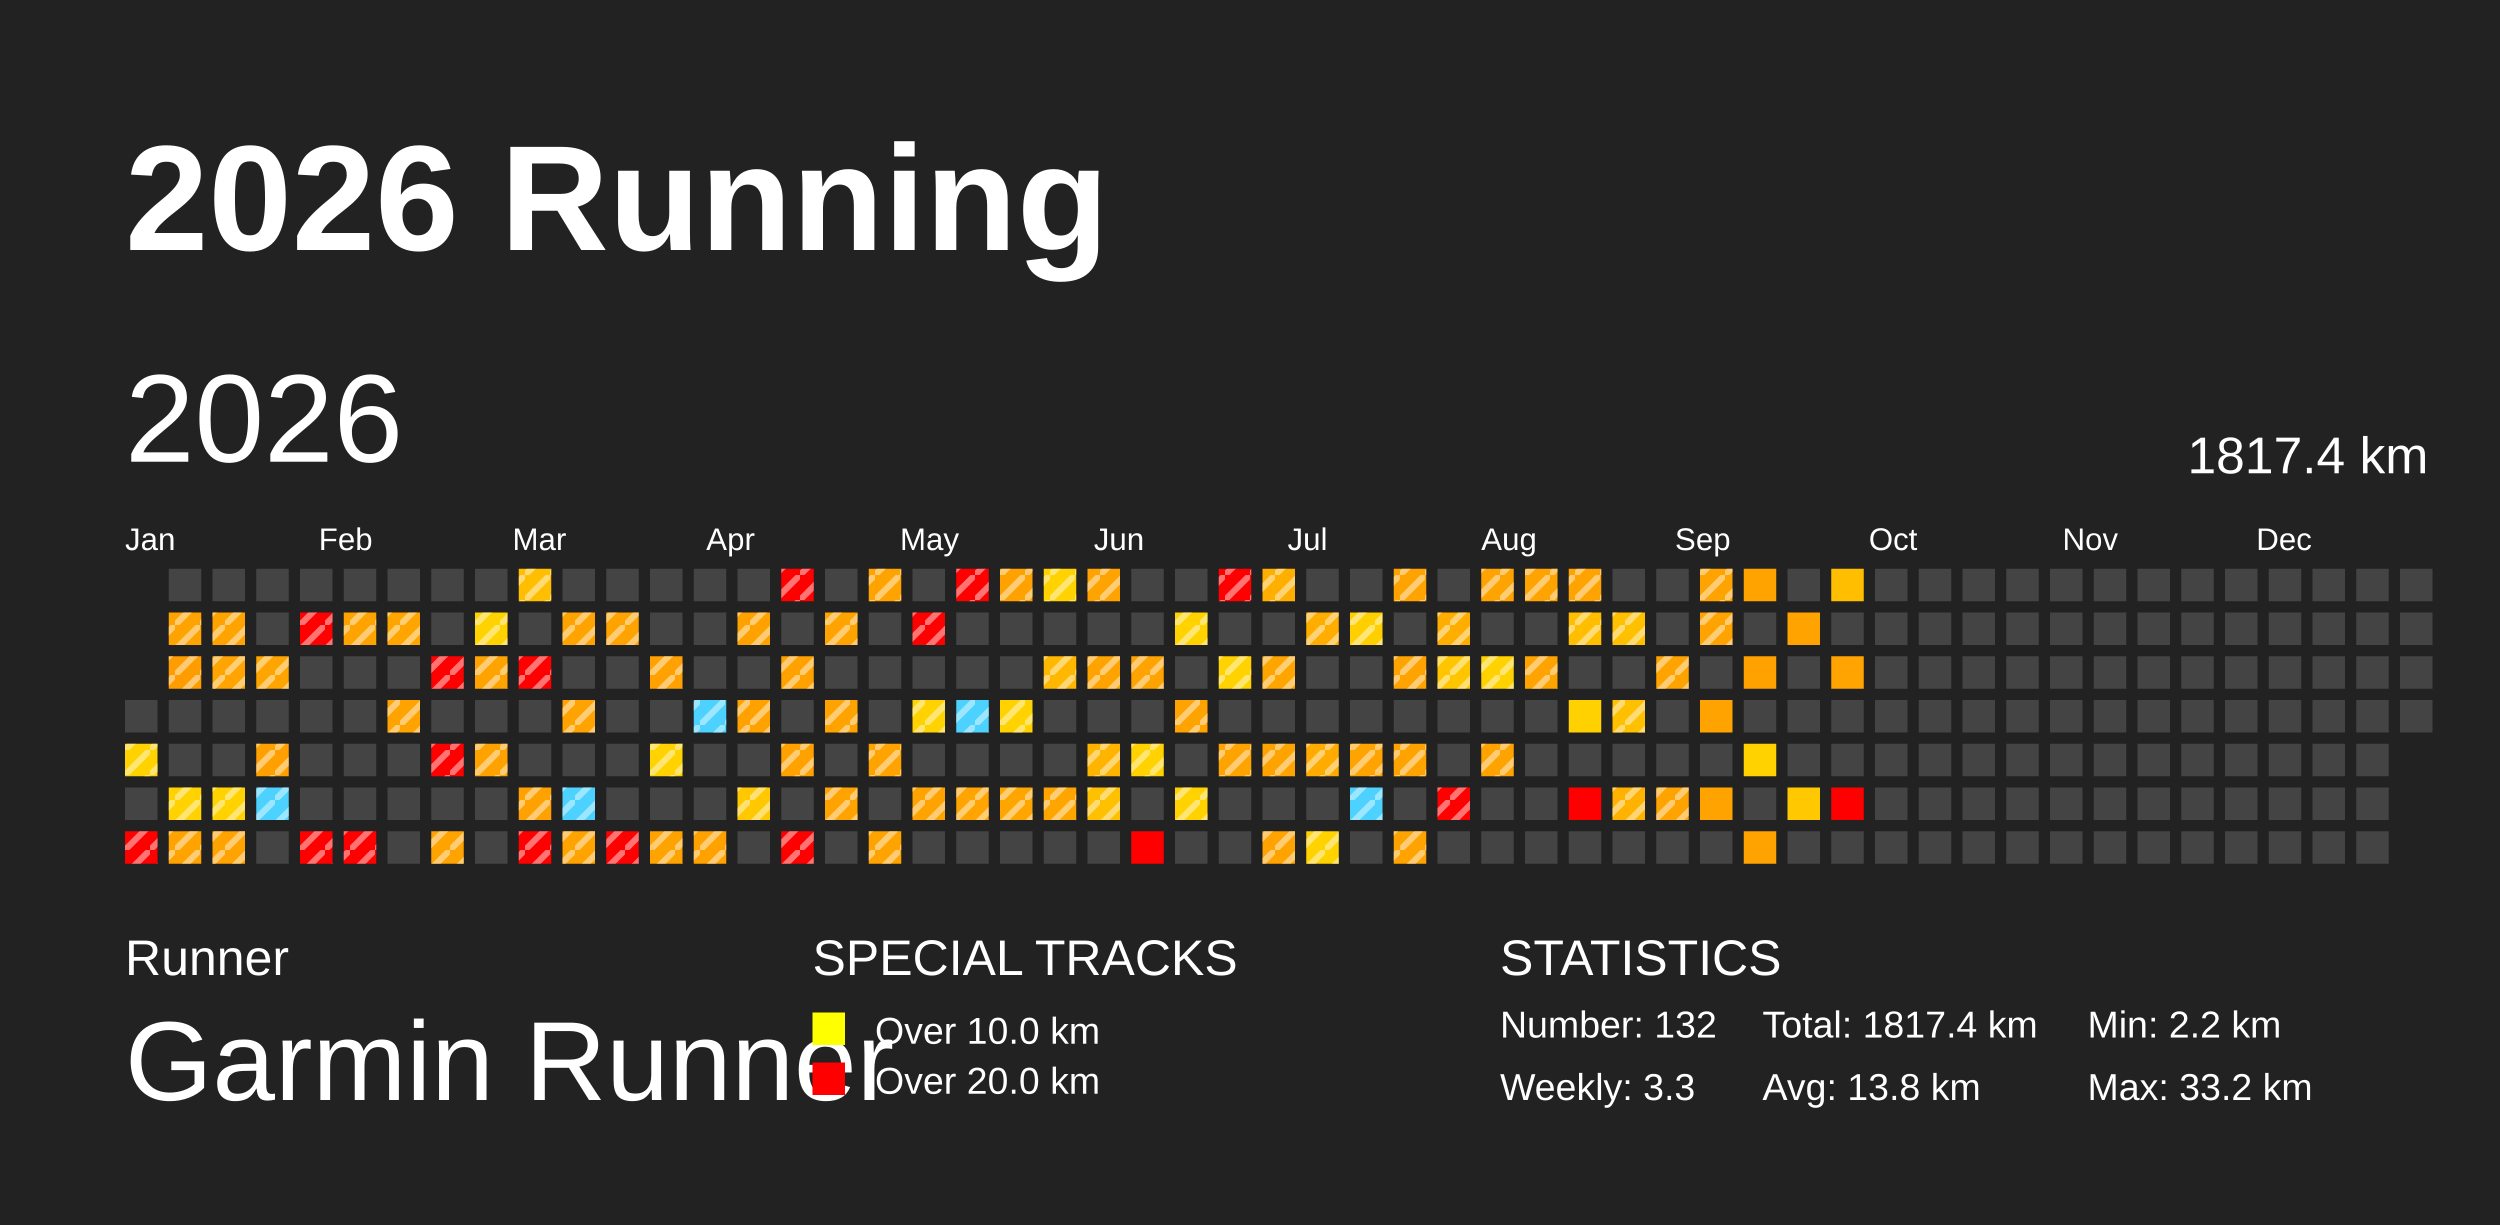
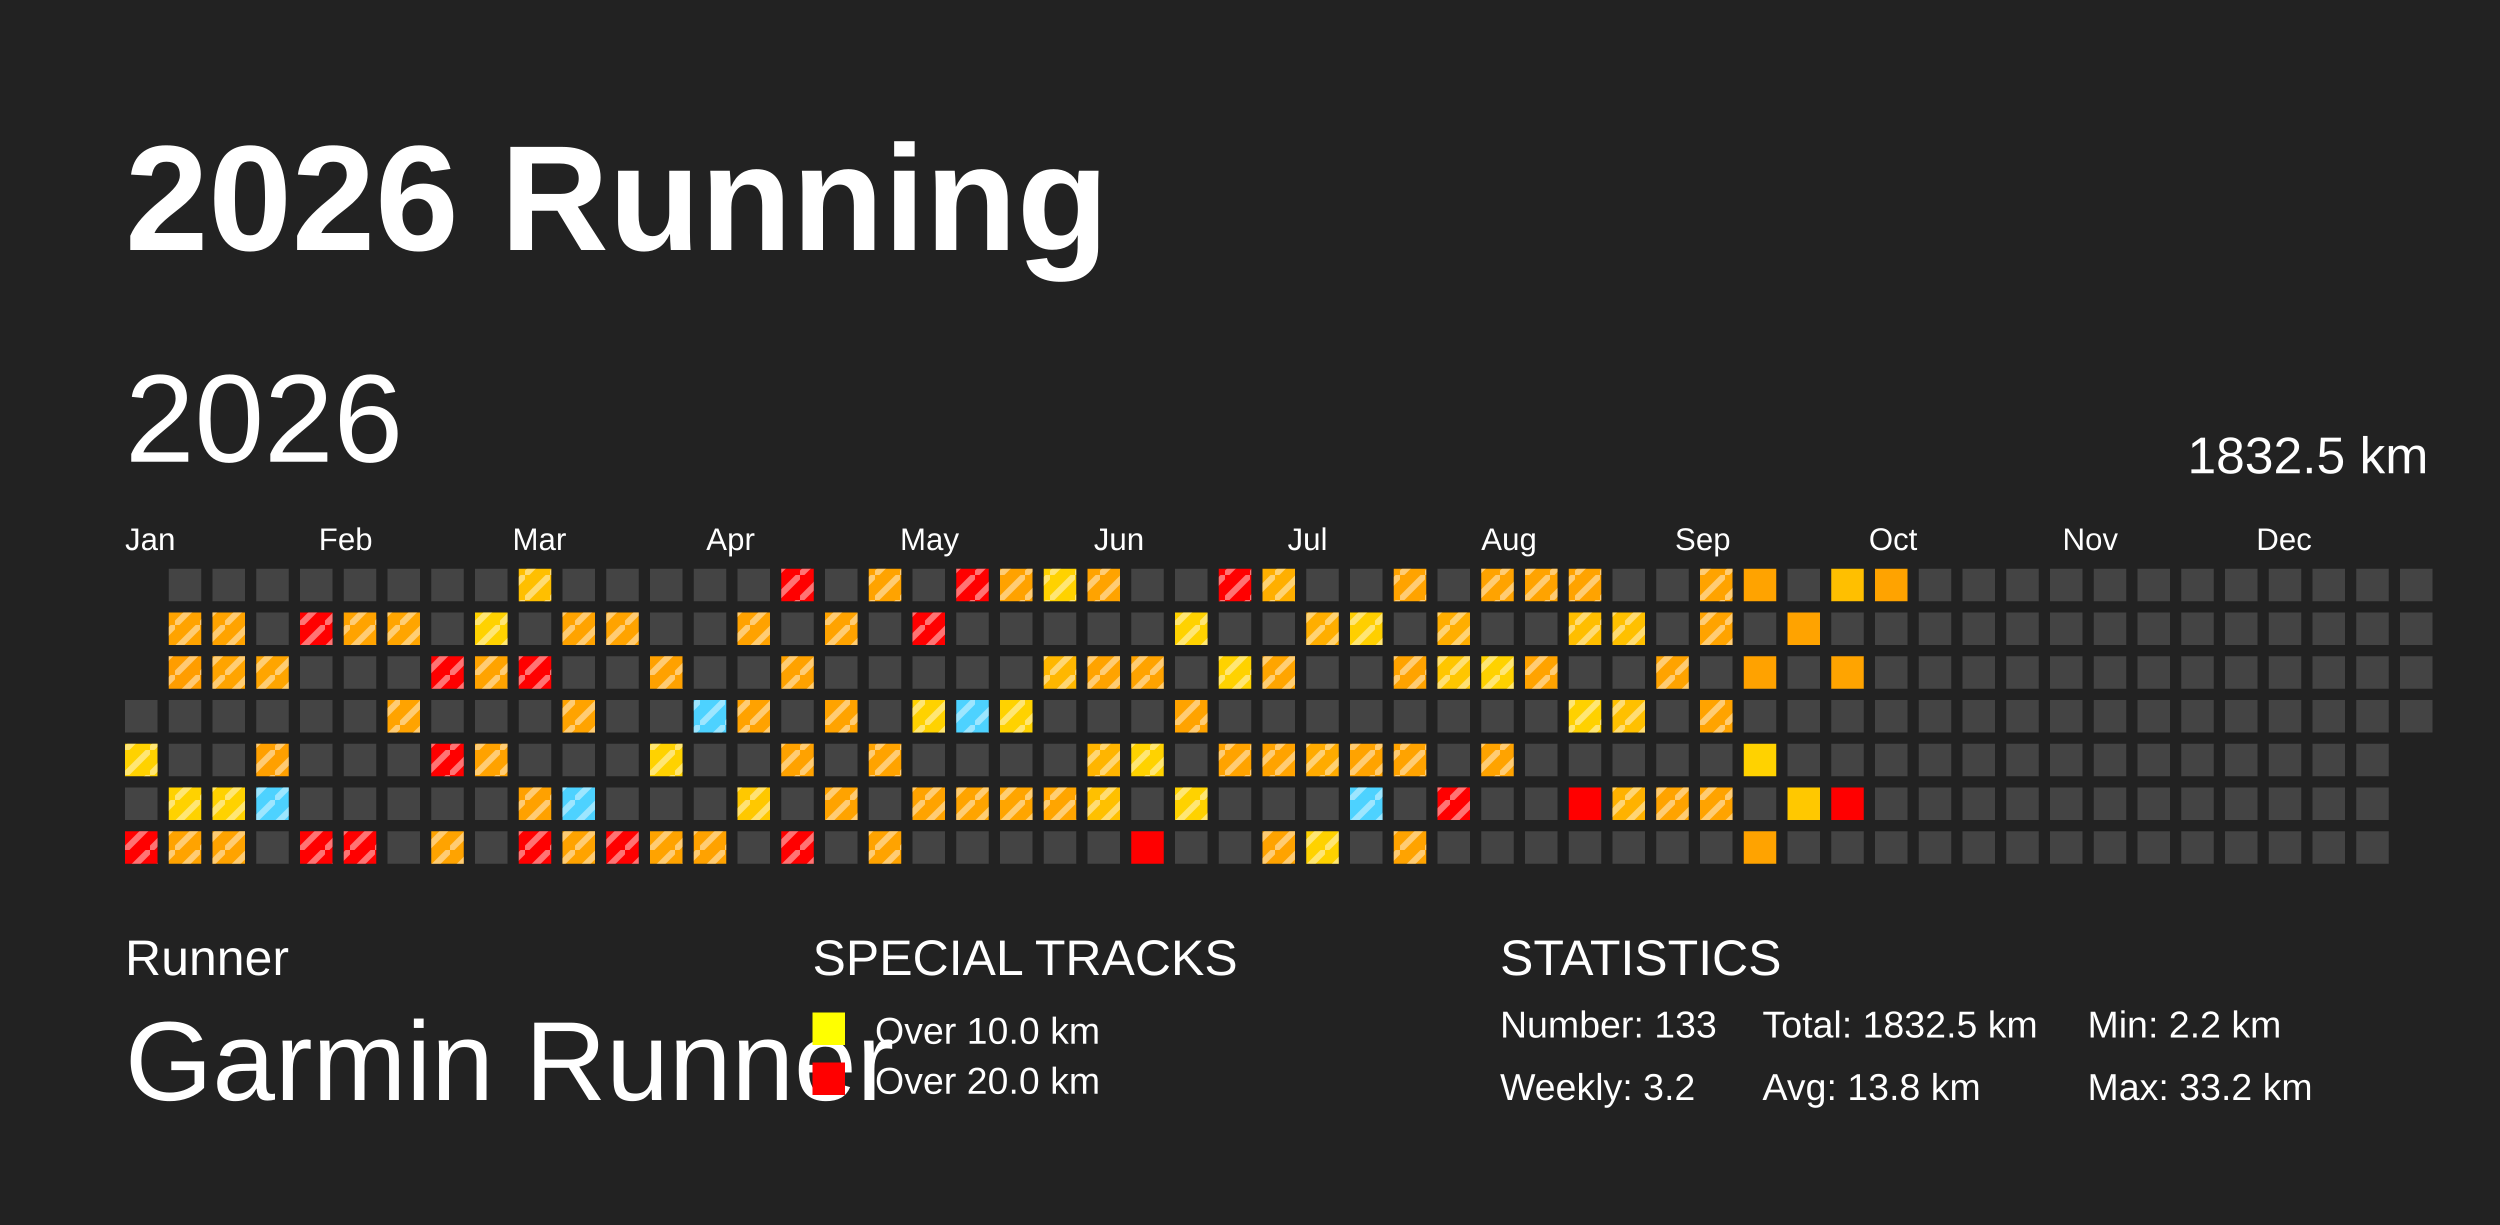
<svg xmlns="http://www.w3.org/2000/svg" baseProfile="full" height="98mm" version="1.1" viewBox="0,0,200,98" width="200mm">
  <defs>
    <pattern height="2" id="indoor-stripe" patternUnits="userSpaceOnUse" width="2">
      <line stroke="white" stroke-opacity="0.45" stroke-width="0.5" x1="0" x2="2" y1="2" y2="0" />
    </pattern>
  </defs>
  <rect fill="#222222" height="98" width="200" x="0" y="0" />
  <text fill="#FFFFFF" style="font-size:12px; font-family:Arial; font-weight:bold;" x="10" y="20">2026 Running</text>
  <text fill="#FFFFFF" style="font-size:4px; font-family:Arial" x="10" y="78">Runner</text>
  <text fill="#FFFFFF" style="font-size:9px; font-family:Arial" x="10" y="88">Garmin Runner</text>
  <text fill="#FFFFFF" style="font-size:4px; font-family:Arial" x="65" y="78">SPECIAL TRACKS</text>
  <rect fill="yellow" height="2.6" width="2.6" x="65" y="81" />
  <text fill="#FFFFFF" style="font-size:3px; font-family:Arial" x="70" y="83.5">Over 10.0 km</text>
  <rect fill="red" height="2.6" width="2.6" x="65" y="85" />
  <text fill="#FFFFFF" style="font-size:3px; font-family:Arial" x="70" y="87.5">Over 20.0 km</text>
  <text fill="#FFFFFF" style="font-size:4px; font-family:Arial" x="120" y="78">STATISTICS</text>
-   <text fill="#FFFFFF" style="font-size:3px; font-family:Arial" x="120" y="83">Number: 132</text>
-   <text fill="#FFFFFF" style="font-size:3px; font-family:Arial" x="120" y="88">Weekly: 3.3</text>
-   <text fill="#FFFFFF" style="font-size:3px; font-family:Arial" x="141" y="83">Total: 1817.4 km</text>
+   <text fill="#FFFFFF" style="font-size:3px; font-family:Arial" x="120" y="83">Number: 133</text>
+   <text fill="#FFFFFF" style="font-size:3px; font-family:Arial" x="120" y="88">Weekly: 3.2</text>
+   <text fill="#FFFFFF" style="font-size:3px; font-family:Arial" x="141" y="83">Total: 1832.5 km</text>
  <text fill="#FFFFFF" style="font-size:3px; font-family:Arial" x="141" y="88">Avg: 13.8 km</text>
  <text fill="#FFFFFF" style="font-size:3px; font-family:Arial" x="167" y="83">Min: 2.2 km</text>
  <text fill="#FFFFFF" style="font-size:3px; font-family:Arial" x="167" y="88">Max: 33.2 km</text>
  <text dominant-baseline="hanging" fill="#FFFFFF" style="font-size:10.0px; font-family:Arial;" x="10" y="30">2026</text>
-   <text dominant-baseline="hanging" fill="#FFFFFF" style="font-size:4.125px; font-family:Arial;" x="175" y="35">1817.4 km</text>
+   <text dominant-baseline="hanging" fill="#FFFFFF" style="font-size:4.125px; font-family:Arial;" x="175" y="35">1832.5 km</text>
  <text fill="#FFFFFF" style="font-size:2.5px; font-family:Arial" x="10.0" y="44">Jan</text>
  <text fill="#FFFFFF" style="font-size:2.5px; font-family:Arial" x="25.5" y="44">Feb</text>
  <text fill="#FFFFFF" style="font-size:2.5px; font-family:Arial" x="41.0" y="44">Mar</text>
  <text fill="#FFFFFF" style="font-size:2.5px; font-family:Arial" x="56.5" y="44">Apr</text>
  <text fill="#FFFFFF" style="font-size:2.5px; font-family:Arial" x="72.0" y="44">May</text>
  <text fill="#FFFFFF" style="font-size:2.5px; font-family:Arial" x="87.5" y="44">Jun</text>
  <text fill="#FFFFFF" style="font-size:2.5px; font-family:Arial" x="103.0" y="44">Jul</text>
  <text fill="#FFFFFF" style="font-size:2.5px; font-family:Arial" x="118.5" y="44">Aug</text>
  <text fill="#FFFFFF" style="font-size:2.5px; font-family:Arial" x="134.0" y="44">Sep</text>
  <text fill="#FFFFFF" style="font-size:2.5px; font-family:Arial" x="149.5" y="44">Oct</text>
  <text fill="#FFFFFF" style="font-size:2.5px; font-family:Arial" x="165.0" y="44">Nov</text>
  <text fill="#FFFFFF" style="font-size:2.5px; font-family:Arial" x="180.5" y="44">Dec</text>
  <rect fill="#444444" height="2.6" width="2.6" x="10.0" y="56.0" />
  <rect fill="#ffd200" height="2.6" width="2.6" x="10.0" y="59.5" />
  <rect fill="url(#indoor-stripe)" height="2.6" style="pointer-events: none;" width="2.6" x="10.0" y="59.5" />
  <rect fill="#444444" height="2.6" width="2.6" x="10.0" y="63.0" />
  <rect fill="red" height="2.6" width="2.6" x="10.0" y="66.5" />
  <rect fill="url(#indoor-stripe)" height="2.6" style="pointer-events: none;" width="2.6" x="10.0" y="66.5" />
  <rect fill="#444444" height="2.6" width="2.6" x="13.5" y="45.5" />
  <rect fill="#ffa300" height="2.6" width="2.6" x="13.5" y="49.0" />
  <rect fill="url(#indoor-stripe)" height="2.6" style="pointer-events: none;" width="2.6" x="13.5" y="49.0" />
  <rect fill="#ff9d00" height="2.6" width="2.6" x="13.5" y="52.5" />
  <rect fill="url(#indoor-stripe)" height="2.6" style="pointer-events: none;" width="2.6" x="13.5" y="52.5" />
  <rect fill="#444444" height="2.6" width="2.6" x="13.5" y="56.0" />
  <rect fill="#444444" height="2.6" width="2.6" x="13.5" y="59.5" />
  <rect fill="#ffd200" height="2.6" width="2.6" x="13.5" y="63.0" />
  <rect fill="url(#indoor-stripe)" height="2.6" style="pointer-events: none;" width="2.6" x="13.5" y="63.0" />
  <rect fill="#ffa300" height="2.6" width="2.6" x="13.5" y="66.5" />
  <rect fill="url(#indoor-stripe)" height="2.6" style="pointer-events: none;" width="2.6" x="13.5" y="66.5" />
  <rect fill="#444444" height="2.6" width="2.6" x="17.0" y="45.5" />
  <rect fill="#ffa300" height="2.6" width="2.6" x="17.0" y="49.0" />
  <rect fill="url(#indoor-stripe)" height="2.6" style="pointer-events: none;" width="2.6" x="17.0" y="49.0" />
  <rect fill="#ffa400" height="2.6" width="2.6" x="17.0" y="52.5" />
  <rect fill="url(#indoor-stripe)" height="2.6" style="pointer-events: none;" width="2.6" x="17.0" y="52.5" />
  <rect fill="#444444" height="2.6" width="2.6" x="17.0" y="56.0" />
  <rect fill="#444444" height="2.6" width="2.6" x="17.0" y="59.5" />
  <rect fill="#ffd200" height="2.6" width="2.6" x="17.0" y="63.0" />
  <rect fill="url(#indoor-stripe)" height="2.6" style="pointer-events: none;" width="2.6" x="17.0" y="63.0" />
  <rect fill="#ffa300" height="2.6" width="2.6" x="17.0" y="66.5" />
  <rect fill="url(#indoor-stripe)" height="2.6" style="pointer-events: none;" width="2.6" x="17.0" y="66.5" />
  <rect fill="#444444" height="2.6" width="2.6" x="20.5" y="45.5" />
  <rect fill="#444444" height="2.6" width="2.6" x="20.5" y="49.0" />
  <rect fill="#ffa500" height="2.6" width="2.6" x="20.5" y="52.5" />
  <rect fill="url(#indoor-stripe)" height="2.6" style="pointer-events: none;" width="2.6" x="20.5" y="52.5" />
  <rect fill="#444444" height="2.6" width="2.6" x="20.5" y="56.0" />
  <rect fill="#ffa000" height="2.6" width="2.6" x="20.5" y="59.5" />
  <rect fill="url(#indoor-stripe)" height="2.6" style="pointer-events: none;" width="2.6" x="20.5" y="59.5" />
  <rect fill="#4dd2ff" height="2.6" width="2.6" x="20.5" y="63.0" />
  <rect fill="url(#indoor-stripe)" height="2.6" style="pointer-events: none;" width="2.6" x="20.5" y="63.0" />
  <rect fill="#444444" height="2.6" width="2.6" x="20.5" y="66.5" />
  <rect fill="#444444" height="2.6" width="2.6" x="24.0" y="45.5" />
  <rect fill="red" height="2.6" width="2.6" x="24.0" y="49.0" />
  <rect fill="url(#indoor-stripe)" height="2.6" style="pointer-events: none;" width="2.6" x="24.0" y="49.0" />
  <rect fill="#444444" height="2.6" width="2.6" x="24.0" y="52.5" />
  <rect fill="#444444" height="2.6" width="2.6" x="24.0" y="56.0" />
  <rect fill="#444444" height="2.6" width="2.6" x="24.0" y="59.5" />
  <rect fill="#444444" height="2.6" width="2.6" x="24.0" y="63.0" />
  <rect fill="red" height="2.6" width="2.6" x="24.0" y="66.5" />
  <rect fill="url(#indoor-stripe)" height="2.6" style="pointer-events: none;" width="2.6" x="24.0" y="66.5" />
  <rect fill="#444444" height="2.6" width="2.6" x="27.5" y="45.5" />
  <rect fill="#ffa300" height="2.6" width="2.6" x="27.5" y="49.0" />
  <rect fill="url(#indoor-stripe)" height="2.6" style="pointer-events: none;" width="2.6" x="27.5" y="49.0" />
  <rect fill="#444444" height="2.6" width="2.6" x="27.5" y="52.5" />
  <rect fill="#444444" height="2.6" width="2.6" x="27.5" y="56.0" />
  <rect fill="#444444" height="2.6" width="2.6" x="27.5" y="59.5" />
  <rect fill="#444444" height="2.6" width="2.6" x="27.5" y="63.0" />
  <rect fill="red" height="2.6" width="2.6" x="27.5" y="66.5" />
  <rect fill="url(#indoor-stripe)" height="2.6" style="pointer-events: none;" width="2.6" x="27.5" y="66.5" />
  <rect fill="#444444" height="2.6" width="2.6" x="31.0" y="45.5" />
  <rect fill="#ffa500" height="2.6" width="2.6" x="31.0" y="49.0" />
  <rect fill="url(#indoor-stripe)" height="2.6" style="pointer-events: none;" width="2.6" x="31.0" y="49.0" />
  <rect fill="#444444" height="2.6" width="2.6" x="31.0" y="52.5" />
  <rect fill="#ffa300" height="2.6" width="2.6" x="31.0" y="56.0" />
  <rect fill="url(#indoor-stripe)" height="2.6" style="pointer-events: none;" width="2.6" x="31.0" y="56.0" />
  <rect fill="#444444" height="2.6" width="2.6" x="31.0" y="59.5" />
  <rect fill="#444444" height="2.6" width="2.6" x="31.0" y="63.0" />
  <rect fill="#444444" height="2.6" width="2.6" x="31.0" y="66.5" />
  <rect fill="#444444" height="2.6" width="2.6" x="34.5" y="45.5" />
  <rect fill="#444444" height="2.6" width="2.6" x="34.5" y="49.0" />
  <rect fill="red" height="2.6" width="2.6" x="34.5" y="52.5" />
  <rect fill="url(#indoor-stripe)" height="2.6" style="pointer-events: none;" width="2.6" x="34.5" y="52.5" />
  <rect fill="#444444" height="2.6" width="2.6" x="34.5" y="56.0" />
  <rect fill="red" height="2.6" width="2.6" x="34.5" y="59.5" />
  <rect fill="url(#indoor-stripe)" height="2.6" style="pointer-events: none;" width="2.6" x="34.5" y="59.5" />
  <rect fill="#444444" height="2.6" width="2.6" x="34.5" y="63.0" />
  <rect fill="#ffa300" height="2.6" width="2.6" x="34.5" y="66.5" />
  <rect fill="url(#indoor-stripe)" height="2.6" style="pointer-events: none;" width="2.6" x="34.5" y="66.5" />
  <rect fill="#444444" height="2.6" width="2.6" x="38.0" y="45.5" />
  <rect fill="#ffd200" height="2.6" width="2.6" x="38.0" y="49.0" />
  <rect fill="url(#indoor-stripe)" height="2.6" style="pointer-events: none;" width="2.6" x="38.0" y="49.0" />
  <rect fill="#ffa300" height="2.6" width="2.6" x="38.0" y="52.5" />
  <rect fill="url(#indoor-stripe)" height="2.6" style="pointer-events: none;" width="2.6" x="38.0" y="52.5" />
  <rect fill="#444444" height="2.6" width="2.6" x="38.0" y="56.0" />
  <rect fill="#ffa200" height="2.6" width="2.6" x="38.0" y="59.5" />
  <rect fill="url(#indoor-stripe)" height="2.6" style="pointer-events: none;" width="2.6" x="38.0" y="59.5" />
  <rect fill="#444444" height="2.6" width="2.6" x="38.0" y="63.0" />
  <rect fill="#444444" height="2.6" width="2.6" x="38.0" y="66.5" />
  <rect fill="#ffbf00" height="2.6" width="2.6" x="41.5" y="45.5" />
  <rect fill="url(#indoor-stripe)" height="2.6" style="pointer-events: none;" width="2.6" x="41.5" y="45.5" />
  <rect fill="#444444" height="2.6" width="2.6" x="41.5" y="49.0" />
  <rect fill="red" height="2.6" width="2.6" x="41.5" y="52.5" />
  <rect fill="url(#indoor-stripe)" height="2.6" style="pointer-events: none;" width="2.6" x="41.5" y="52.5" />
  <rect fill="#444444" height="2.6" width="2.6" x="41.5" y="56.0" />
  <rect fill="#444444" height="2.6" width="2.6" x="41.5" y="59.5" />
  <rect fill="#ffa100" height="2.6" width="2.6" x="41.5" y="63.0" />
  <rect fill="url(#indoor-stripe)" height="2.6" style="pointer-events: none;" width="2.6" x="41.5" y="63.0" />
  <rect fill="red" height="2.6" width="2.6" x="41.5" y="66.5" />
  <rect fill="url(#indoor-stripe)" height="2.6" style="pointer-events: none;" width="2.6" x="41.5" y="66.5" />
  <rect fill="#444444" height="2.6" width="2.6" x="45.0" y="45.5" />
  <rect fill="#ffa300" height="2.6" width="2.6" x="45.0" y="49.0" />
  <rect fill="url(#indoor-stripe)" height="2.6" style="pointer-events: none;" width="2.6" x="45.0" y="49.0" />
  <rect fill="#444444" height="2.6" width="2.6" x="45.0" y="52.5" />
  <rect fill="#ffa300" height="2.6" width="2.6" x="45.0" y="56.0" />
  <rect fill="url(#indoor-stripe)" height="2.6" style="pointer-events: none;" width="2.6" x="45.0" y="56.0" />
  <rect fill="#444444" height="2.6" width="2.6" x="45.0" y="59.5" />
  <rect fill="#4dd2ff" height="2.6" width="2.6" x="45.0" y="63.0" />
  <rect fill="url(#indoor-stripe)" height="2.6" style="pointer-events: none;" width="2.6" x="45.0" y="63.0" />
  <rect fill="#ffa300" height="2.6" width="2.6" x="45.0" y="66.5" />
  <rect fill="url(#indoor-stripe)" height="2.6" style="pointer-events: none;" width="2.6" x="45.0" y="66.5" />
  <rect fill="#444444" height="2.6" width="2.6" x="48.5" y="45.5" />
  <rect fill="#ffa300" height="2.6" width="2.6" x="48.5" y="49.0" />
  <rect fill="url(#indoor-stripe)" height="2.6" style="pointer-events: none;" width="2.6" x="48.5" y="49.0" />
  <rect fill="#444444" height="2.6" width="2.6" x="48.5" y="52.5" />
  <rect fill="#444444" height="2.6" width="2.6" x="48.5" y="56.0" />
  <rect fill="#444444" height="2.6" width="2.6" x="48.5" y="59.5" />
  <rect fill="#444444" height="2.6" width="2.6" x="48.5" y="63.0" />
  <rect fill="red" height="2.6" width="2.6" x="48.5" y="66.5" />
  <rect fill="url(#indoor-stripe)" height="2.6" style="pointer-events: none;" width="2.6" x="48.5" y="66.5" />
  <rect fill="#444444" height="2.6" width="2.6" x="52.0" y="45.5" />
  <rect fill="#444444" height="2.6" width="2.6" x="52.0" y="49.0" />
  <rect fill="#ffa100" height="2.6" width="2.6" x="52.0" y="52.5" />
  <rect fill="url(#indoor-stripe)" height="2.6" style="pointer-events: none;" width="2.6" x="52.0" y="52.5" />
  <rect fill="#444444" height="2.6" width="2.6" x="52.0" y="56.0" />
  <rect fill="#ffd200" height="2.6" width="2.6" x="52.0" y="59.5" />
  <rect fill="url(#indoor-stripe)" height="2.6" style="pointer-events: none;" width="2.6" x="52.0" y="59.5" />
  <rect fill="#444444" height="2.6" width="2.6" x="52.0" y="63.0" />
  <rect fill="#ffa300" height="2.6" width="2.6" x="52.0" y="66.5" />
  <rect fill="url(#indoor-stripe)" height="2.6" style="pointer-events: none;" width="2.6" x="52.0" y="66.5" />
  <rect fill="#444444" height="2.6" width="2.6" x="55.5" y="45.5" />
  <rect fill="#444444" height="2.6" width="2.6" x="55.5" y="49.0" />
  <rect fill="#444444" height="2.6" width="2.6" x="55.5" y="52.5" />
  <rect fill="#4dd2ff" height="2.6" width="2.6" x="55.5" y="56.0" />
  <rect fill="url(#indoor-stripe)" height="2.6" style="pointer-events: none;" width="2.6" x="55.5" y="56.0" />
  <rect fill="#444444" height="2.6" width="2.6" x="55.5" y="59.5" />
  <rect fill="#444444" height="2.6" width="2.6" x="55.5" y="63.0" />
  <rect fill="#ffa200" height="2.6" width="2.6" x="55.5" y="66.5" />
  <rect fill="url(#indoor-stripe)" height="2.6" style="pointer-events: none;" width="2.6" x="55.5" y="66.5" />
  <rect fill="#444444" height="2.6" width="2.6" x="59.0" y="45.5" />
  <rect fill="#ffa200" height="2.6" width="2.6" x="59.0" y="49.0" />
  <rect fill="url(#indoor-stripe)" height="2.6" style="pointer-events: none;" width="2.6" x="59.0" y="49.0" />
  <rect fill="#444444" height="2.6" width="2.6" x="59.0" y="52.5" />
  <rect fill="#ffa200" height="2.6" width="2.6" x="59.0" y="56.0" />
  <rect fill="url(#indoor-stripe)" height="2.6" style="pointer-events: none;" width="2.6" x="59.0" y="56.0" />
  <rect fill="#444444" height="2.6" width="2.6" x="59.0" y="59.5" />
  <rect fill="#ffc800" height="2.6" width="2.6" x="59.0" y="63.0" />
  <rect fill="url(#indoor-stripe)" height="2.6" style="pointer-events: none;" width="2.6" x="59.0" y="63.0" />
  <rect fill="#444444" height="2.6" width="2.6" x="59.0" y="66.5" />
  <rect fill="red" height="2.6" width="2.6" x="62.5" y="45.5" />
  <rect fill="url(#indoor-stripe)" height="2.6" style="pointer-events: none;" width="2.6" x="62.5" y="45.5" />
  <rect fill="#444444" height="2.6" width="2.6" x="62.5" y="49.0" />
  <rect fill="#ffa200" height="2.6" width="2.6" x="62.5" y="52.5" />
  <rect fill="url(#indoor-stripe)" height="2.6" style="pointer-events: none;" width="2.6" x="62.5" y="52.5" />
  <rect fill="#444444" height="2.6" width="2.6" x="62.5" y="56.0" />
  <rect fill="#ffa200" height="2.6" width="2.6" x="62.5" y="59.5" />
  <rect fill="url(#indoor-stripe)" height="2.6" style="pointer-events: none;" width="2.6" x="62.5" y="59.5" />
  <rect fill="#444444" height="2.6" width="2.6" x="62.5" y="63.0" />
  <rect fill="red" height="2.6" width="2.6" x="62.5" y="66.5" />
  <rect fill="url(#indoor-stripe)" height="2.6" style="pointer-events: none;" width="2.6" x="62.5" y="66.5" />
  <rect fill="#444444" height="2.6" width="2.6" x="66.0" y="45.5" />
  <rect fill="#ffa300" height="2.6" width="2.6" x="66.0" y="49.0" />
  <rect fill="url(#indoor-stripe)" height="2.6" style="pointer-events: none;" width="2.6" x="66.0" y="49.0" />
  <rect fill="#444444" height="2.6" width="2.6" x="66.0" y="52.5" />
  <rect fill="#ffa300" height="2.6" width="2.6" x="66.0" y="56.0" />
  <rect fill="url(#indoor-stripe)" height="2.6" style="pointer-events: none;" width="2.6" x="66.0" y="56.0" />
  <rect fill="#444444" height="2.6" width="2.6" x="66.0" y="59.5" />
  <rect fill="#ffa300" height="2.6" width="2.6" x="66.0" y="63.0" />
  <rect fill="url(#indoor-stripe)" height="2.6" style="pointer-events: none;" width="2.6" x="66.0" y="63.0" />
  <rect fill="#444444" height="2.6" width="2.6" x="66.0" y="66.5" />
  <rect fill="#ffa300" height="2.6" width="2.6" x="69.5" y="45.5" />
  <rect fill="url(#indoor-stripe)" height="2.6" style="pointer-events: none;" width="2.6" x="69.5" y="45.5" />
  <rect fill="#444444" height="2.6" width="2.6" x="69.5" y="49.0" />
  <rect fill="#444444" height="2.6" width="2.6" x="69.5" y="52.5" />
  <rect fill="#444444" height="2.6" width="2.6" x="69.5" y="56.0" />
  <rect fill="#ffa300" height="2.6" width="2.6" x="69.5" y="59.5" />
  <rect fill="url(#indoor-stripe)" height="2.6" style="pointer-events: none;" width="2.6" x="69.5" y="59.5" />
  <rect fill="#444444" height="2.6" width="2.6" x="69.5" y="63.0" />
  <rect fill="#ffa300" height="2.6" width="2.6" x="69.5" y="66.5" />
  <rect fill="url(#indoor-stripe)" height="2.6" style="pointer-events: none;" width="2.6" x="69.5" y="66.5" />
  <rect fill="#444444" height="2.6" width="2.6" x="73.0" y="45.5" />
  <rect fill="red" height="2.6" width="2.6" x="73.0" y="49.0" />
  <rect fill="url(#indoor-stripe)" height="2.6" style="pointer-events: none;" width="2.6" x="73.0" y="49.0" />
  <rect fill="#444444" height="2.6" width="2.6" x="73.0" y="52.5" />
  <rect fill="#ffd200" height="2.6" width="2.6" x="73.0" y="56.0" />
  <rect fill="url(#indoor-stripe)" height="2.6" style="pointer-events: none;" width="2.6" x="73.0" y="56.0" />
  <rect fill="#444444" height="2.6" width="2.6" x="73.0" y="59.5" />
  <rect fill="#ffa300" height="2.6" width="2.6" x="73.0" y="63.0" />
  <rect fill="url(#indoor-stripe)" height="2.6" style="pointer-events: none;" width="2.6" x="73.0" y="63.0" />
  <rect fill="#444444" height="2.6" width="2.6" x="73.0" y="66.5" />
  <rect fill="red" height="2.6" width="2.6" x="76.5" y="45.5" />
  <rect fill="url(#indoor-stripe)" height="2.6" style="pointer-events: none;" width="2.6" x="76.5" y="45.5" />
  <rect fill="#444444" height="2.6" width="2.6" x="76.5" y="49.0" />
  <rect fill="#444444" height="2.6" width="2.6" x="76.5" y="52.5" />
  <rect fill="#4dd2ff" height="2.6" width="2.6" x="76.5" y="56.0" />
  <rect fill="url(#indoor-stripe)" height="2.6" style="pointer-events: none;" width="2.6" x="76.5" y="56.0" />
  <rect fill="#444444" height="2.6" width="2.6" x="76.5" y="59.5" />
  <rect fill="#ffa400" height="2.6" width="2.6" x="76.5" y="63.0" />
  <rect fill="url(#indoor-stripe)" height="2.6" style="pointer-events: none;" width="2.6" x="76.5" y="63.0" />
  <rect fill="#444444" height="2.6" width="2.6" x="76.5" y="66.5" />
  <rect fill="#ffa200" height="2.6" width="2.6" x="80.0" y="45.5" />
  <rect fill="url(#indoor-stripe)" height="2.6" style="pointer-events: none;" width="2.6" x="80.0" y="45.5" />
  <rect fill="#444444" height="2.6" width="2.6" x="80.0" y="49.0" />
  <rect fill="#444444" height="2.6" width="2.6" x="80.0" y="52.5" />
  <rect fill="#ffd200" height="2.6" width="2.6" x="80.0" y="56.0" />
  <rect fill="url(#indoor-stripe)" height="2.6" style="pointer-events: none;" width="2.6" x="80.0" y="56.0" />
  <rect fill="#444444" height="2.6" width="2.6" x="80.0" y="59.5" />
  <rect fill="#ffa500" height="2.6" width="2.6" x="80.0" y="63.0" />
  <rect fill="url(#indoor-stripe)" height="2.6" style="pointer-events: none;" width="2.6" x="80.0" y="63.0" />
  <rect fill="#444444" height="2.6" width="2.6" x="80.0" y="66.5" />
  <rect fill="#ffd200" height="2.6" width="2.6" x="83.5" y="45.5" />
  <rect fill="url(#indoor-stripe)" height="2.6" style="pointer-events: none;" width="2.6" x="83.5" y="45.5" />
  <rect fill="#444444" height="2.6" width="2.6" x="83.5" y="49.0" />
  <rect fill="#ffb700" height="2.6" width="2.6" x="83.5" y="52.5" />
  <rect fill="url(#indoor-stripe)" height="2.6" style="pointer-events: none;" width="2.6" x="83.5" y="52.5" />
  <rect fill="#444444" height="2.6" width="2.6" x="83.5" y="56.0" />
  <rect fill="#444444" height="2.6" width="2.6" x="83.5" y="59.5" />
  <rect fill="#ffa500" height="2.6" width="2.6" x="83.5" y="63.0" />
  <rect fill="url(#indoor-stripe)" height="2.6" style="pointer-events: none;" width="2.6" x="83.5" y="63.0" />
  <rect fill="#444444" height="2.6" width="2.6" x="83.5" y="66.5" />
  <rect fill="#ffa300" height="2.6" width="2.6" x="87.0" y="45.5" />
  <rect fill="url(#indoor-stripe)" height="2.6" style="pointer-events: none;" width="2.6" x="87.0" y="45.5" />
  <rect fill="#444444" height="2.6" width="2.6" x="87.0" y="49.0" />
  <rect fill="#ffa300" height="2.6" width="2.6" x="87.0" y="52.5" />
  <rect fill="url(#indoor-stripe)" height="2.6" style="pointer-events: none;" width="2.6" x="87.0" y="52.5" />
  <rect fill="#444444" height="2.6" width="2.6" x="87.0" y="56.0" />
  <rect fill="#ffb500" height="2.6" width="2.6" x="87.0" y="59.5" />
  <rect fill="url(#indoor-stripe)" height="2.6" style="pointer-events: none;" width="2.6" x="87.0" y="59.5" />
  <rect fill="#ffc000" height="2.6" width="2.6" x="87.0" y="63.0" />
  <rect fill="url(#indoor-stripe)" height="2.6" style="pointer-events: none;" width="2.6" x="87.0" y="63.0" />
  <rect fill="#444444" height="2.6" width="2.6" x="87.0" y="66.5" />
  <rect fill="#444444" height="2.6" width="2.6" x="90.5" y="45.5" />
  <rect fill="#444444" height="2.6" width="2.6" x="90.5" y="49.0" />
  <rect fill="#ffa300" height="2.6" width="2.6" x="90.5" y="52.5" />
  <rect fill="url(#indoor-stripe)" height="2.6" style="pointer-events: none;" width="2.6" x="90.5" y="52.5" />
  <rect fill="#444444" height="2.6" width="2.6" x="90.5" y="56.0" />
  <rect fill="#ffd200" height="2.6" width="2.6" x="90.5" y="59.5" />
  <rect fill="url(#indoor-stripe)" height="2.6" style="pointer-events: none;" width="2.6" x="90.5" y="59.5" />
  <rect fill="#444444" height="2.6" width="2.6" x="90.5" y="63.0" />
  <rect fill="red" height="2.6" width="2.6" x="90.5" y="66.5" />
  <rect fill="#444444" height="2.6" width="2.6" x="94.0" y="45.5" />
  <rect fill="#ffd200" height="2.6" width="2.6" x="94.0" y="49.0" />
  <rect fill="url(#indoor-stripe)" height="2.6" style="pointer-events: none;" width="2.6" x="94.0" y="49.0" />
  <rect fill="#444444" height="2.6" width="2.6" x="94.0" y="52.5" />
  <rect fill="#ffa300" height="2.6" width="2.6" x="94.0" y="56.0" />
  <rect fill="url(#indoor-stripe)" height="2.6" style="pointer-events: none;" width="2.6" x="94.0" y="56.0" />
  <rect fill="#444444" height="2.6" width="2.6" x="94.0" y="59.5" />
  <rect fill="#ffd200" height="2.6" width="2.6" x="94.0" y="63.0" />
  <rect fill="url(#indoor-stripe)" height="2.6" style="pointer-events: none;" width="2.6" x="94.0" y="63.0" />
  <rect fill="#444444" height="2.6" width="2.6" x="94.0" y="66.5" />
  <rect fill="red" height="2.6" width="2.6" x="97.5" y="45.5" />
  <rect fill="url(#indoor-stripe)" height="2.6" style="pointer-events: none;" width="2.6" x="97.5" y="45.5" />
  <rect fill="#444444" height="2.6" width="2.6" x="97.5" y="49.0" />
  <rect fill="#ffd200" height="2.6" width="2.6" x="97.5" y="52.5" />
  <rect fill="url(#indoor-stripe)" height="2.6" style="pointer-events: none;" width="2.6" x="97.5" y="52.5" />
  <rect fill="#444444" height="2.6" width="2.6" x="97.5" y="56.0" />
  <rect fill="#ffa300" height="2.6" width="2.6" x="97.5" y="59.5" />
  <rect fill="url(#indoor-stripe)" height="2.6" style="pointer-events: none;" width="2.6" x="97.5" y="59.5" />
  <rect fill="#444444" height="2.6" width="2.6" x="97.5" y="63.0" />
  <rect fill="#444444" height="2.6" width="2.6" x="97.5" y="66.5" />
  <rect fill="#ffaf00" height="2.6" width="2.6" x="101.0" y="45.5" />
  <rect fill="url(#indoor-stripe)" height="2.6" style="pointer-events: none;" width="2.6" x="101.0" y="45.5" />
  <rect fill="#444444" height="2.6" width="2.6" x="101.0" y="49.0" />
  <rect fill="#ffa500" height="2.6" width="2.6" x="101.0" y="52.5" />
  <rect fill="url(#indoor-stripe)" height="2.6" style="pointer-events: none;" width="2.6" x="101.0" y="52.5" />
  <rect fill="#444444" height="2.6" width="2.6" x="101.0" y="56.0" />
  <rect fill="#ffa300" height="2.6" width="2.6" x="101.0" y="59.5" />
  <rect fill="url(#indoor-stripe)" height="2.6" style="pointer-events: none;" width="2.6" x="101.0" y="59.5" />
  <rect fill="#444444" height="2.6" width="2.6" x="101.0" y="63.0" />
  <rect fill="#ffa300" height="2.6" width="2.6" x="101.0" y="66.5" />
  <rect fill="url(#indoor-stripe)" height="2.6" style="pointer-events: none;" width="2.6" x="101.0" y="66.5" />
  <rect fill="#444444" height="2.6" width="2.6" x="104.5" y="45.5" />
  <rect fill="#ffae00" height="2.6" width="2.6" x="104.5" y="49.0" />
  <rect fill="url(#indoor-stripe)" height="2.6" style="pointer-events: none;" width="2.6" x="104.5" y="49.0" />
  <rect fill="#444444" height="2.6" width="2.6" x="104.5" y="52.5" />
  <rect fill="#444444" height="2.6" width="2.6" x="104.5" y="56.0" />
  <rect fill="#ffab00" height="2.6" width="2.6" x="104.5" y="59.5" />
  <rect fill="url(#indoor-stripe)" height="2.6" style="pointer-events: none;" width="2.6" x="104.5" y="59.5" />
  <rect fill="#444444" height="2.6" width="2.6" x="104.5" y="63.0" />
  <rect fill="#ffd200" height="2.6" width="2.6" x="104.5" y="66.5" />
  <rect fill="url(#indoor-stripe)" height="2.6" style="pointer-events: none;" width="2.6" x="104.5" y="66.5" />
  <rect fill="#444444" height="2.6" width="2.6" x="108.0" y="45.5" />
  <rect fill="#ffcf00" height="2.6" width="2.6" x="108.0" y="49.0" />
  <rect fill="url(#indoor-stripe)" height="2.6" style="pointer-events: none;" width="2.6" x="108.0" y="49.0" />
  <rect fill="#444444" height="2.6" width="2.6" x="108.0" y="52.5" />
  <rect fill="#444444" height="2.6" width="2.6" x="108.0" y="56.0" />
  <rect fill="#ffa300" height="2.6" width="2.6" x="108.0" y="59.5" />
  <rect fill="url(#indoor-stripe)" height="2.6" style="pointer-events: none;" width="2.6" x="108.0" y="59.5" />
  <rect fill="#4dd2ff" height="2.6" width="2.6" x="108.0" y="63.0" />
  <rect fill="url(#indoor-stripe)" height="2.6" style="pointer-events: none;" width="2.6" x="108.0" y="63.0" />
  <rect fill="#444444" height="2.6" width="2.6" x="108.0" y="66.5" />
  <rect fill="#ffa300" height="2.6" width="2.6" x="111.5" y="45.5" />
  <rect fill="url(#indoor-stripe)" height="2.6" style="pointer-events: none;" width="2.6" x="111.5" y="45.5" />
  <rect fill="#444444" height="2.6" width="2.6" x="111.5" y="49.0" />
  <rect fill="#ffa300" height="2.6" width="2.6" x="111.5" y="52.5" />
  <rect fill="url(#indoor-stripe)" height="2.6" style="pointer-events: none;" width="2.6" x="111.5" y="52.5" />
  <rect fill="#444444" height="2.6" width="2.6" x="111.5" y="56.0" />
  <rect fill="#ffa300" height="2.6" width="2.6" x="111.5" y="59.5" />
  <rect fill="url(#indoor-stripe)" height="2.6" style="pointer-events: none;" width="2.6" x="111.5" y="59.5" />
  <rect fill="#444444" height="2.6" width="2.6" x="111.5" y="63.0" />
  <rect fill="#ffa300" height="2.6" width="2.6" x="111.5" y="66.5" />
  <rect fill="url(#indoor-stripe)" height="2.6" style="pointer-events: none;" width="2.6" x="111.5" y="66.5" />
  <rect fill="#444444" height="2.6" width="2.6" x="115.0" y="45.5" />
  <rect fill="#ffae00" height="2.6" width="2.6" x="115.0" y="49.0" />
  <rect fill="url(#indoor-stripe)" height="2.6" style="pointer-events: none;" width="2.6" x="115.0" y="49.0" />
  <rect fill="#ffc600" height="2.6" width="2.6" x="115.0" y="52.5" />
  <rect fill="url(#indoor-stripe)" height="2.6" style="pointer-events: none;" width="2.6" x="115.0" y="52.5" />
  <rect fill="#444444" height="2.6" width="2.6" x="115.0" y="56.0" />
  <rect fill="#444444" height="2.6" width="2.6" x="115.0" y="59.5" />
  <rect fill="red" height="2.6" width="2.6" x="115.0" y="63.0" />
  <rect fill="url(#indoor-stripe)" height="2.6" style="pointer-events: none;" width="2.6" x="115.0" y="63.0" />
  <rect fill="#444444" height="2.6" width="2.6" x="115.0" y="66.5" />
  <rect fill="#ffa300" height="2.6" width="2.6" x="118.5" y="45.5" />
  <rect fill="url(#indoor-stripe)" height="2.6" style="pointer-events: none;" width="2.6" x="118.5" y="45.5" />
  <rect fill="#444444" height="2.6" width="2.6" x="118.5" y="49.0" />
  <rect fill="#ffd200" height="2.6" width="2.6" x="118.5" y="52.5" />
  <rect fill="url(#indoor-stripe)" height="2.6" style="pointer-events: none;" width="2.6" x="118.5" y="52.5" />
  <rect fill="#444444" height="2.6" width="2.6" x="118.5" y="56.0" />
  <rect fill="#ffa300" height="2.6" width="2.6" x="118.5" y="59.5" />
  <rect fill="url(#indoor-stripe)" height="2.6" style="pointer-events: none;" width="2.6" x="118.5" y="59.5" />
  <rect fill="#444444" height="2.6" width="2.6" x="118.5" y="63.0" />
  <rect fill="#444444" height="2.6" width="2.6" x="118.5" y="66.5" />
  <rect fill="#ffa300" height="2.6" width="2.6" x="122.0" y="45.5" />
  <rect fill="url(#indoor-stripe)" height="2.6" style="pointer-events: none;" width="2.6" x="122.0" y="45.5" />
  <rect fill="#444444" height="2.6" width="2.6" x="122.0" y="49.0" />
  <rect fill="#ffa300" height="2.6" width="2.6" x="122.0" y="52.5" />
  <rect fill="url(#indoor-stripe)" height="2.6" style="pointer-events: none;" width="2.6" x="122.0" y="52.5" />
  <rect fill="#444444" height="2.6" width="2.6" x="122.0" y="56.0" />
  <rect fill="#444444" height="2.6" width="2.6" x="122.0" y="59.5" />
  <rect fill="#444444" height="2.6" width="2.6" x="122.0" y="63.0" />
  <rect fill="#444444" height="2.6" width="2.6" x="122.0" y="66.5" />
  <rect fill="#ffa300" height="2.6" width="2.6" x="125.5" y="45.5" />
  <rect fill="url(#indoor-stripe)" height="2.6" style="pointer-events: none;" width="2.6" x="125.5" y="45.5" />
  <rect fill="#ffbe00" height="2.6" width="2.6" x="125.5" y="49.0" />
  <rect fill="url(#indoor-stripe)" height="2.6" style="pointer-events: none;" width="2.6" x="125.5" y="49.0" />
  <rect fill="#444444" height="2.6" width="2.6" x="125.5" y="52.5" />
  <rect fill="#ffd100" height="2.6" width="2.6" x="125.5" y="56.0" />
+   <rect fill="url(#indoor-stripe)" height="2.6" style="pointer-events: none;" width="2.6" x="125.5" y="56.0" />
  <rect fill="#444444" height="2.6" width="2.6" x="125.5" y="59.5" />
  <rect fill="red" height="2.6" width="2.6" x="125.5" y="63.0" />
  <rect fill="#444444" height="2.6" width="2.6" x="125.5" y="66.5" />
  <rect fill="#444444" height="2.6" width="2.6" x="129.0" y="45.5" />
  <rect fill="#ffc000" height="2.6" width="2.6" x="129.0" y="49.0" />
  <rect fill="url(#indoor-stripe)" height="2.6" style="pointer-events: none;" width="2.6" x="129.0" y="49.0" />
  <rect fill="#444444" height="2.6" width="2.6" x="129.0" y="52.5" />
  <rect fill="#ffc000" height="2.6" width="2.6" x="129.0" y="56.0" />
  <rect fill="url(#indoor-stripe)" height="2.6" style="pointer-events: none;" width="2.6" x="129.0" y="56.0" />
  <rect fill="#444444" height="2.6" width="2.6" x="129.0" y="59.5" />
  <rect fill="#ffb200" height="2.6" width="2.6" x="129.0" y="63.0" />
  <rect fill="url(#indoor-stripe)" height="2.6" style="pointer-events: none;" width="2.6" x="129.0" y="63.0" />
  <rect fill="#444444" height="2.6" width="2.6" x="129.0" y="66.5" />
  <rect fill="#444444" height="2.6" width="2.6" x="132.5" y="45.5" />
  <rect fill="#444444" height="2.6" width="2.6" x="132.5" y="49.0" />
  <rect fill="#ffa300" height="2.6" width="2.6" x="132.5" y="52.5" />
  <rect fill="url(#indoor-stripe)" height="2.6" style="pointer-events: none;" width="2.6" x="132.5" y="52.5" />
  <rect fill="#444444" height="2.6" width="2.6" x="132.5" y="56.0" />
  <rect fill="#444444" height="2.6" width="2.6" x="132.5" y="59.5" />
  <rect fill="#ffa300" height="2.6" width="2.6" x="132.5" y="63.0" />
  <rect fill="url(#indoor-stripe)" height="2.6" style="pointer-events: none;" width="2.6" x="132.5" y="63.0" />
  <rect fill="#444444" height="2.6" width="2.6" x="132.5" y="66.5" />
  <rect fill="#ffa300" height="2.6" width="2.6" x="136.0" y="45.5" />
  <rect fill="url(#indoor-stripe)" height="2.6" style="pointer-events: none;" width="2.6" x="136.0" y="45.5" />
  <rect fill="#ffa300" height="2.6" width="2.6" x="136.0" y="49.0" />
  <rect fill="url(#indoor-stripe)" height="2.6" style="pointer-events: none;" width="2.6" x="136.0" y="49.0" />
  <rect fill="#444444" height="2.6" width="2.6" x="136.0" y="52.5" />
  <rect fill="#ffa300" height="2.6" width="2.6" x="136.0" y="56.0" />
+   <rect fill="url(#indoor-stripe)" height="2.6" style="pointer-events: none;" width="2.6" x="136.0" y="56.0" />
  <rect fill="#444444" height="2.6" width="2.6" x="136.0" y="59.5" />
  <rect fill="#ffa300" height="2.6" width="2.6" x="136.0" y="63.0" />
+   <rect fill="url(#indoor-stripe)" height="2.6" style="pointer-events: none;" width="2.6" x="136.0" y="63.0" />
  <rect fill="#444444" height="2.6" width="2.6" x="136.0" y="66.5" />
  <rect fill="#ffa300" height="2.6" width="2.6" x="139.5" y="45.5" />
  <rect fill="#444444" height="2.6" width="2.6" x="139.5" y="49.0" />
  <rect fill="#ffa200" height="2.6" width="2.6" x="139.5" y="52.5" />
  <rect fill="#444444" height="2.6" width="2.6" x="139.5" y="56.0" />
  <rect fill="#ffd200" height="2.6" width="2.6" x="139.5" y="59.5" />
  <rect fill="#444444" height="2.6" width="2.6" x="139.5" y="63.0" />
  <rect fill="#ffa300" height="2.6" width="2.6" x="139.5" y="66.5" />
  <rect fill="#444444" height="2.6" width="2.6" x="143.0" y="45.5" />
  <rect fill="#ffa300" height="2.6" width="2.6" x="143.0" y="49.0" />
  <rect fill="#444444" height="2.6" width="2.6" x="143.0" y="52.5" />
  <rect fill="#444444" height="2.6" width="2.6" x="143.0" y="56.0" />
  <rect fill="#444444" height="2.6" width="2.6" x="143.0" y="59.5" />
  <rect fill="#ffc800" height="2.6" width="2.6" x="143.0" y="63.0" />
  <rect fill="#444444" height="2.6" width="2.6" x="143.0" y="66.5" />
  <rect fill="#ffbf00" height="2.6" width="2.6" x="146.5" y="45.5" />
  <rect fill="#444444" height="2.6" width="2.6" x="146.5" y="49.0" />
  <rect fill="#ffa400" height="2.6" width="2.6" x="146.5" y="52.5" />
  <rect fill="#444444" height="2.6" width="2.6" x="146.5" y="56.0" />
  <rect fill="#444444" height="2.6" width="2.6" x="146.5" y="59.5" />
  <rect fill="red" height="2.6" width="2.6" x="146.5" y="63.0" />
  <rect fill="#444444" height="2.6" width="2.6" x="146.5" y="66.5" />
-   <rect fill="#444444" height="2.6" width="2.6" x="150.0" y="45.5" />
+   <rect fill="#ffa300" height="2.6" width="2.6" x="150.0" y="45.5" />
  <rect fill="#444444" height="2.6" width="2.6" x="150.0" y="49.0" />
  <rect fill="#444444" height="2.6" width="2.6" x="150.0" y="52.5" />
  <rect fill="#444444" height="2.6" width="2.6" x="150.0" y="56.0" />
  <rect fill="#444444" height="2.6" width="2.6" x="150.0" y="59.5" />
  <rect fill="#444444" height="2.6" width="2.6" x="150.0" y="63.0" />
  <rect fill="#444444" height="2.6" width="2.6" x="150.0" y="66.5" />
  <rect fill="#444444" height="2.6" width="2.6" x="153.5" y="45.5" />
  <rect fill="#444444" height="2.6" width="2.6" x="153.5" y="49.0" />
  <rect fill="#444444" height="2.6" width="2.6" x="153.5" y="52.5" />
  <rect fill="#444444" height="2.6" width="2.6" x="153.5" y="56.0" />
  <rect fill="#444444" height="2.6" width="2.6" x="153.5" y="59.5" />
  <rect fill="#444444" height="2.6" width="2.6" x="153.5" y="63.0" />
  <rect fill="#444444" height="2.6" width="2.6" x="153.5" y="66.5" />
  <rect fill="#444444" height="2.6" width="2.6" x="157.0" y="45.5" />
  <rect fill="#444444" height="2.6" width="2.6" x="157.0" y="49.0" />
  <rect fill="#444444" height="2.6" width="2.6" x="157.0" y="52.5" />
  <rect fill="#444444" height="2.6" width="2.6" x="157.0" y="56.0" />
  <rect fill="#444444" height="2.6" width="2.6" x="157.0" y="59.5" />
  <rect fill="#444444" height="2.6" width="2.6" x="157.0" y="63.0" />
  <rect fill="#444444" height="2.6" width="2.6" x="157.0" y="66.5" />
  <rect fill="#444444" height="2.6" width="2.6" x="160.5" y="45.5" />
  <rect fill="#444444" height="2.6" width="2.6" x="160.5" y="49.0" />
  <rect fill="#444444" height="2.6" width="2.6" x="160.5" y="52.5" />
  <rect fill="#444444" height="2.6" width="2.6" x="160.5" y="56.0" />
  <rect fill="#444444" height="2.6" width="2.6" x="160.5" y="59.5" />
  <rect fill="#444444" height="2.6" width="2.6" x="160.5" y="63.0" />
  <rect fill="#444444" height="2.6" width="2.6" x="160.5" y="66.5" />
  <rect fill="#444444" height="2.6" width="2.6" x="164.0" y="45.5" />
  <rect fill="#444444" height="2.6" width="2.6" x="164.0" y="49.0" />
  <rect fill="#444444" height="2.6" width="2.6" x="164.0" y="52.5" />
  <rect fill="#444444" height="2.6" width="2.6" x="164.0" y="56.0" />
  <rect fill="#444444" height="2.6" width="2.6" x="164.0" y="59.5" />
  <rect fill="#444444" height="2.6" width="2.6" x="164.0" y="63.0" />
  <rect fill="#444444" height="2.6" width="2.6" x="164.0" y="66.5" />
  <rect fill="#444444" height="2.6" width="2.6" x="167.5" y="45.5" />
  <rect fill="#444444" height="2.6" width="2.6" x="167.5" y="49.0" />
  <rect fill="#444444" height="2.6" width="2.6" x="167.5" y="52.5" />
  <rect fill="#444444" height="2.6" width="2.6" x="167.5" y="56.0" />
  <rect fill="#444444" height="2.6" width="2.6" x="167.5" y="59.5" />
  <rect fill="#444444" height="2.6" width="2.6" x="167.5" y="63.0" />
  <rect fill="#444444" height="2.6" width="2.6" x="167.5" y="66.5" />
  <rect fill="#444444" height="2.6" width="2.6" x="171.0" y="45.5" />
  <rect fill="#444444" height="2.6" width="2.6" x="171.0" y="49.0" />
  <rect fill="#444444" height="2.6" width="2.6" x="171.0" y="52.5" />
  <rect fill="#444444" height="2.6" width="2.6" x="171.0" y="56.0" />
  <rect fill="#444444" height="2.6" width="2.6" x="171.0" y="59.5" />
  <rect fill="#444444" height="2.6" width="2.6" x="171.0" y="63.0" />
  <rect fill="#444444" height="2.6" width="2.6" x="171.0" y="66.5" />
  <rect fill="#444444" height="2.6" width="2.6" x="174.5" y="45.5" />
  <rect fill="#444444" height="2.6" width="2.6" x="174.5" y="49.0" />
  <rect fill="#444444" height="2.6" width="2.6" x="174.5" y="52.5" />
  <rect fill="#444444" height="2.6" width="2.6" x="174.5" y="56.0" />
  <rect fill="#444444" height="2.6" width="2.6" x="174.5" y="59.5" />
  <rect fill="#444444" height="2.6" width="2.6" x="174.5" y="63.0" />
  <rect fill="#444444" height="2.6" width="2.6" x="174.5" y="66.5" />
  <rect fill="#444444" height="2.6" width="2.6" x="178.0" y="45.5" />
  <rect fill="#444444" height="2.6" width="2.6" x="178.0" y="49.0" />
  <rect fill="#444444" height="2.6" width="2.6" x="178.0" y="52.5" />
  <rect fill="#444444" height="2.6" width="2.6" x="178.0" y="56.0" />
  <rect fill="#444444" height="2.6" width="2.6" x="178.0" y="59.5" />
  <rect fill="#444444" height="2.6" width="2.6" x="178.0" y="63.0" />
  <rect fill="#444444" height="2.6" width="2.6" x="178.0" y="66.5" />
  <rect fill="#444444" height="2.6" width="2.6" x="181.5" y="45.5" />
  <rect fill="#444444" height="2.6" width="2.6" x="181.5" y="49.0" />
  <rect fill="#444444" height="2.6" width="2.6" x="181.5" y="52.5" />
  <rect fill="#444444" height="2.6" width="2.6" x="181.5" y="56.0" />
  <rect fill="#444444" height="2.6" width="2.6" x="181.5" y="59.5" />
  <rect fill="#444444" height="2.6" width="2.6" x="181.5" y="63.0" />
  <rect fill="#444444" height="2.6" width="2.6" x="181.5" y="66.5" />
  <rect fill="#444444" height="2.6" width="2.6" x="185.0" y="45.5" />
  <rect fill="#444444" height="2.6" width="2.6" x="185.0" y="49.0" />
  <rect fill="#444444" height="2.6" width="2.6" x="185.0" y="52.5" />
  <rect fill="#444444" height="2.6" width="2.6" x="185.0" y="56.0" />
  <rect fill="#444444" height="2.6" width="2.6" x="185.0" y="59.5" />
  <rect fill="#444444" height="2.6" width="2.6" x="185.0" y="63.0" />
  <rect fill="#444444" height="2.6" width="2.6" x="185.0" y="66.5" />
  <rect fill="#444444" height="2.6" width="2.6" x="188.5" y="45.5" />
  <rect fill="#444444" height="2.6" width="2.6" x="188.5" y="49.0" />
  <rect fill="#444444" height="2.6" width="2.6" x="188.5" y="52.5" />
  <rect fill="#444444" height="2.6" width="2.6" x="188.5" y="56.0" />
  <rect fill="#444444" height="2.6" width="2.6" x="188.5" y="59.5" />
  <rect fill="#444444" height="2.6" width="2.6" x="188.5" y="63.0" />
  <rect fill="#444444" height="2.6" width="2.6" x="188.5" y="66.5" />
  <rect fill="#444444" height="2.6" width="2.6" x="192.0" y="45.5" />
  <rect fill="#444444" height="2.6" width="2.6" x="192.0" y="49.0" />
  <rect fill="#444444" height="2.6" width="2.6" x="192.0" y="52.5" />
  <rect fill="#444444" height="2.6" width="2.6" x="192.0" y="56.0" />
</svg>
